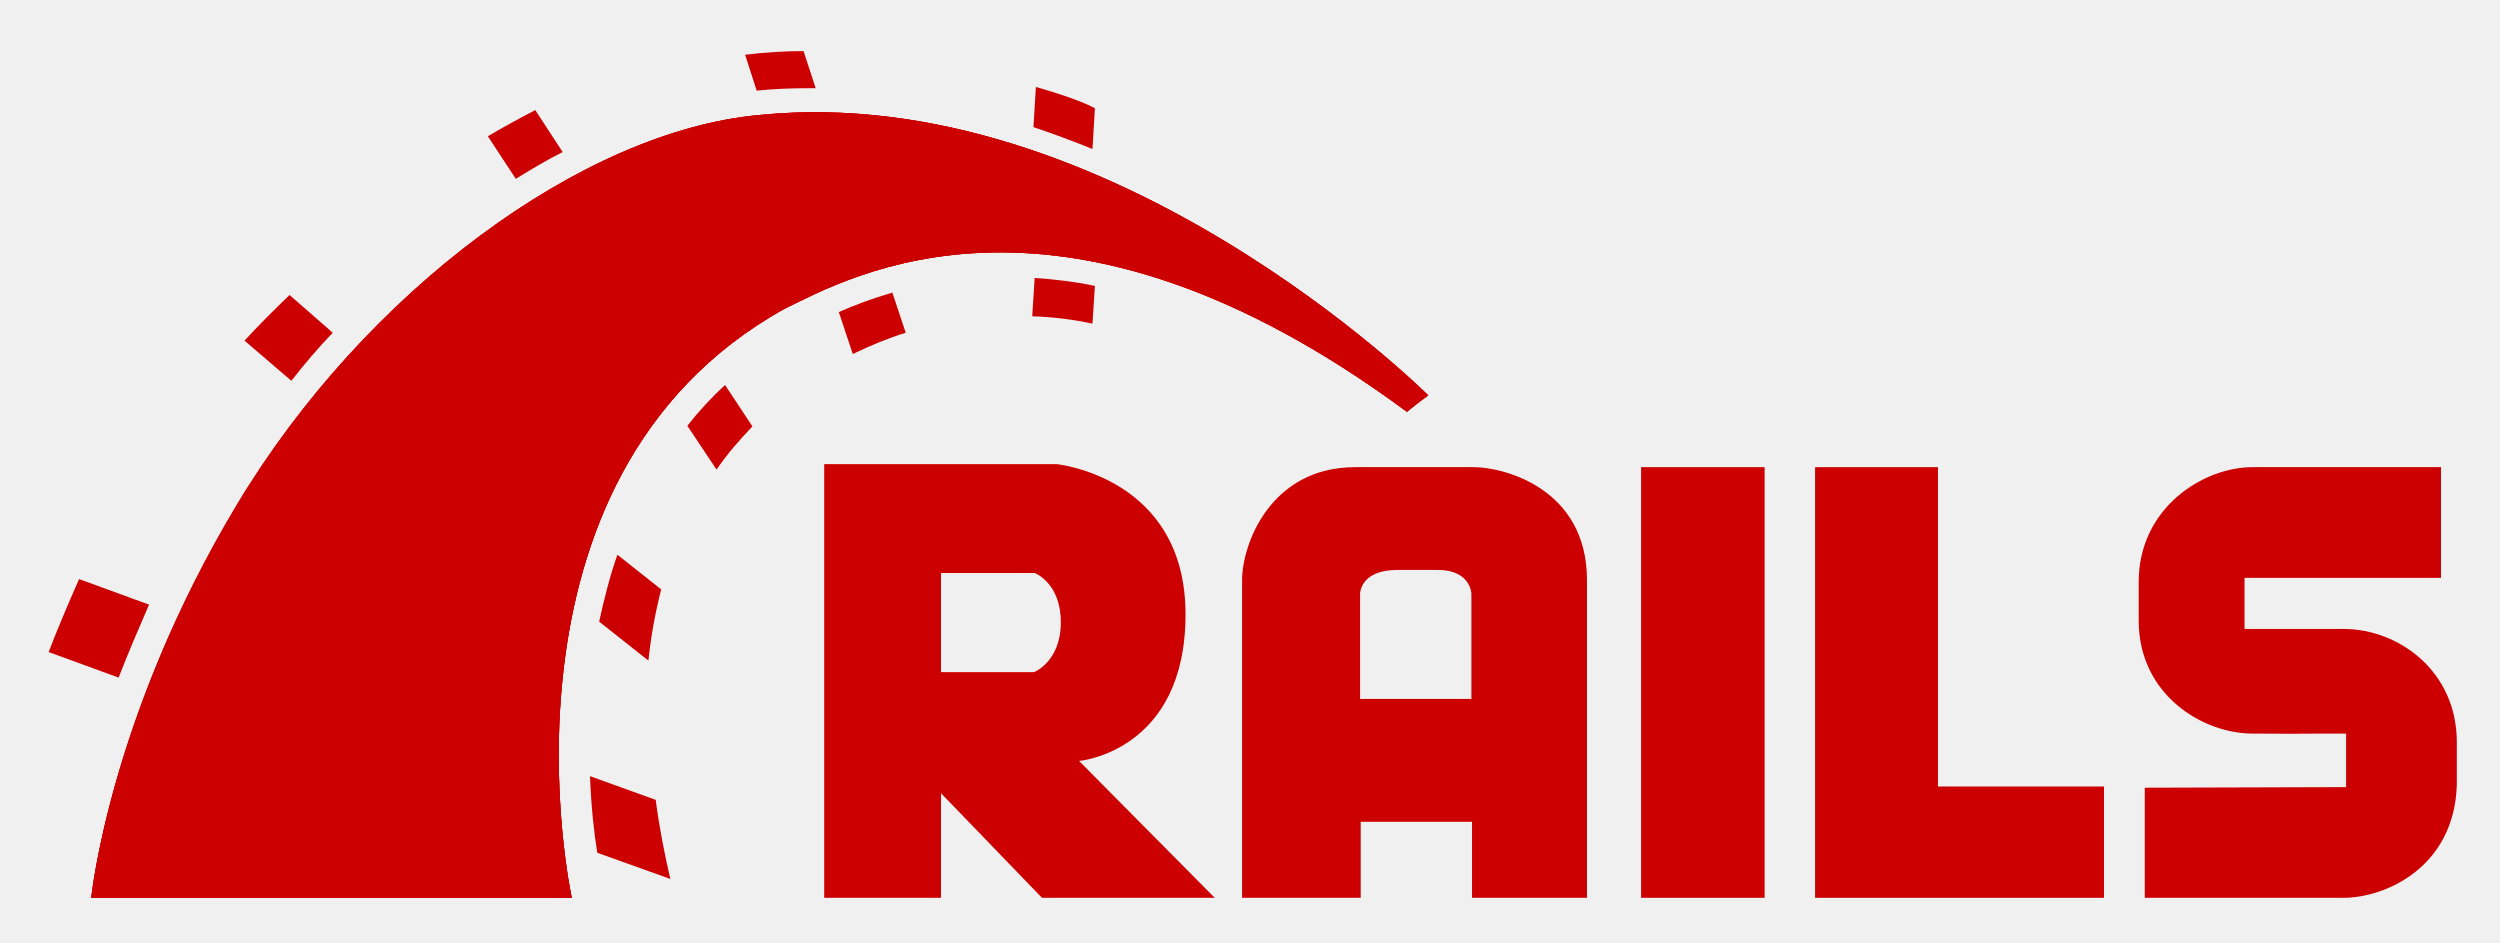
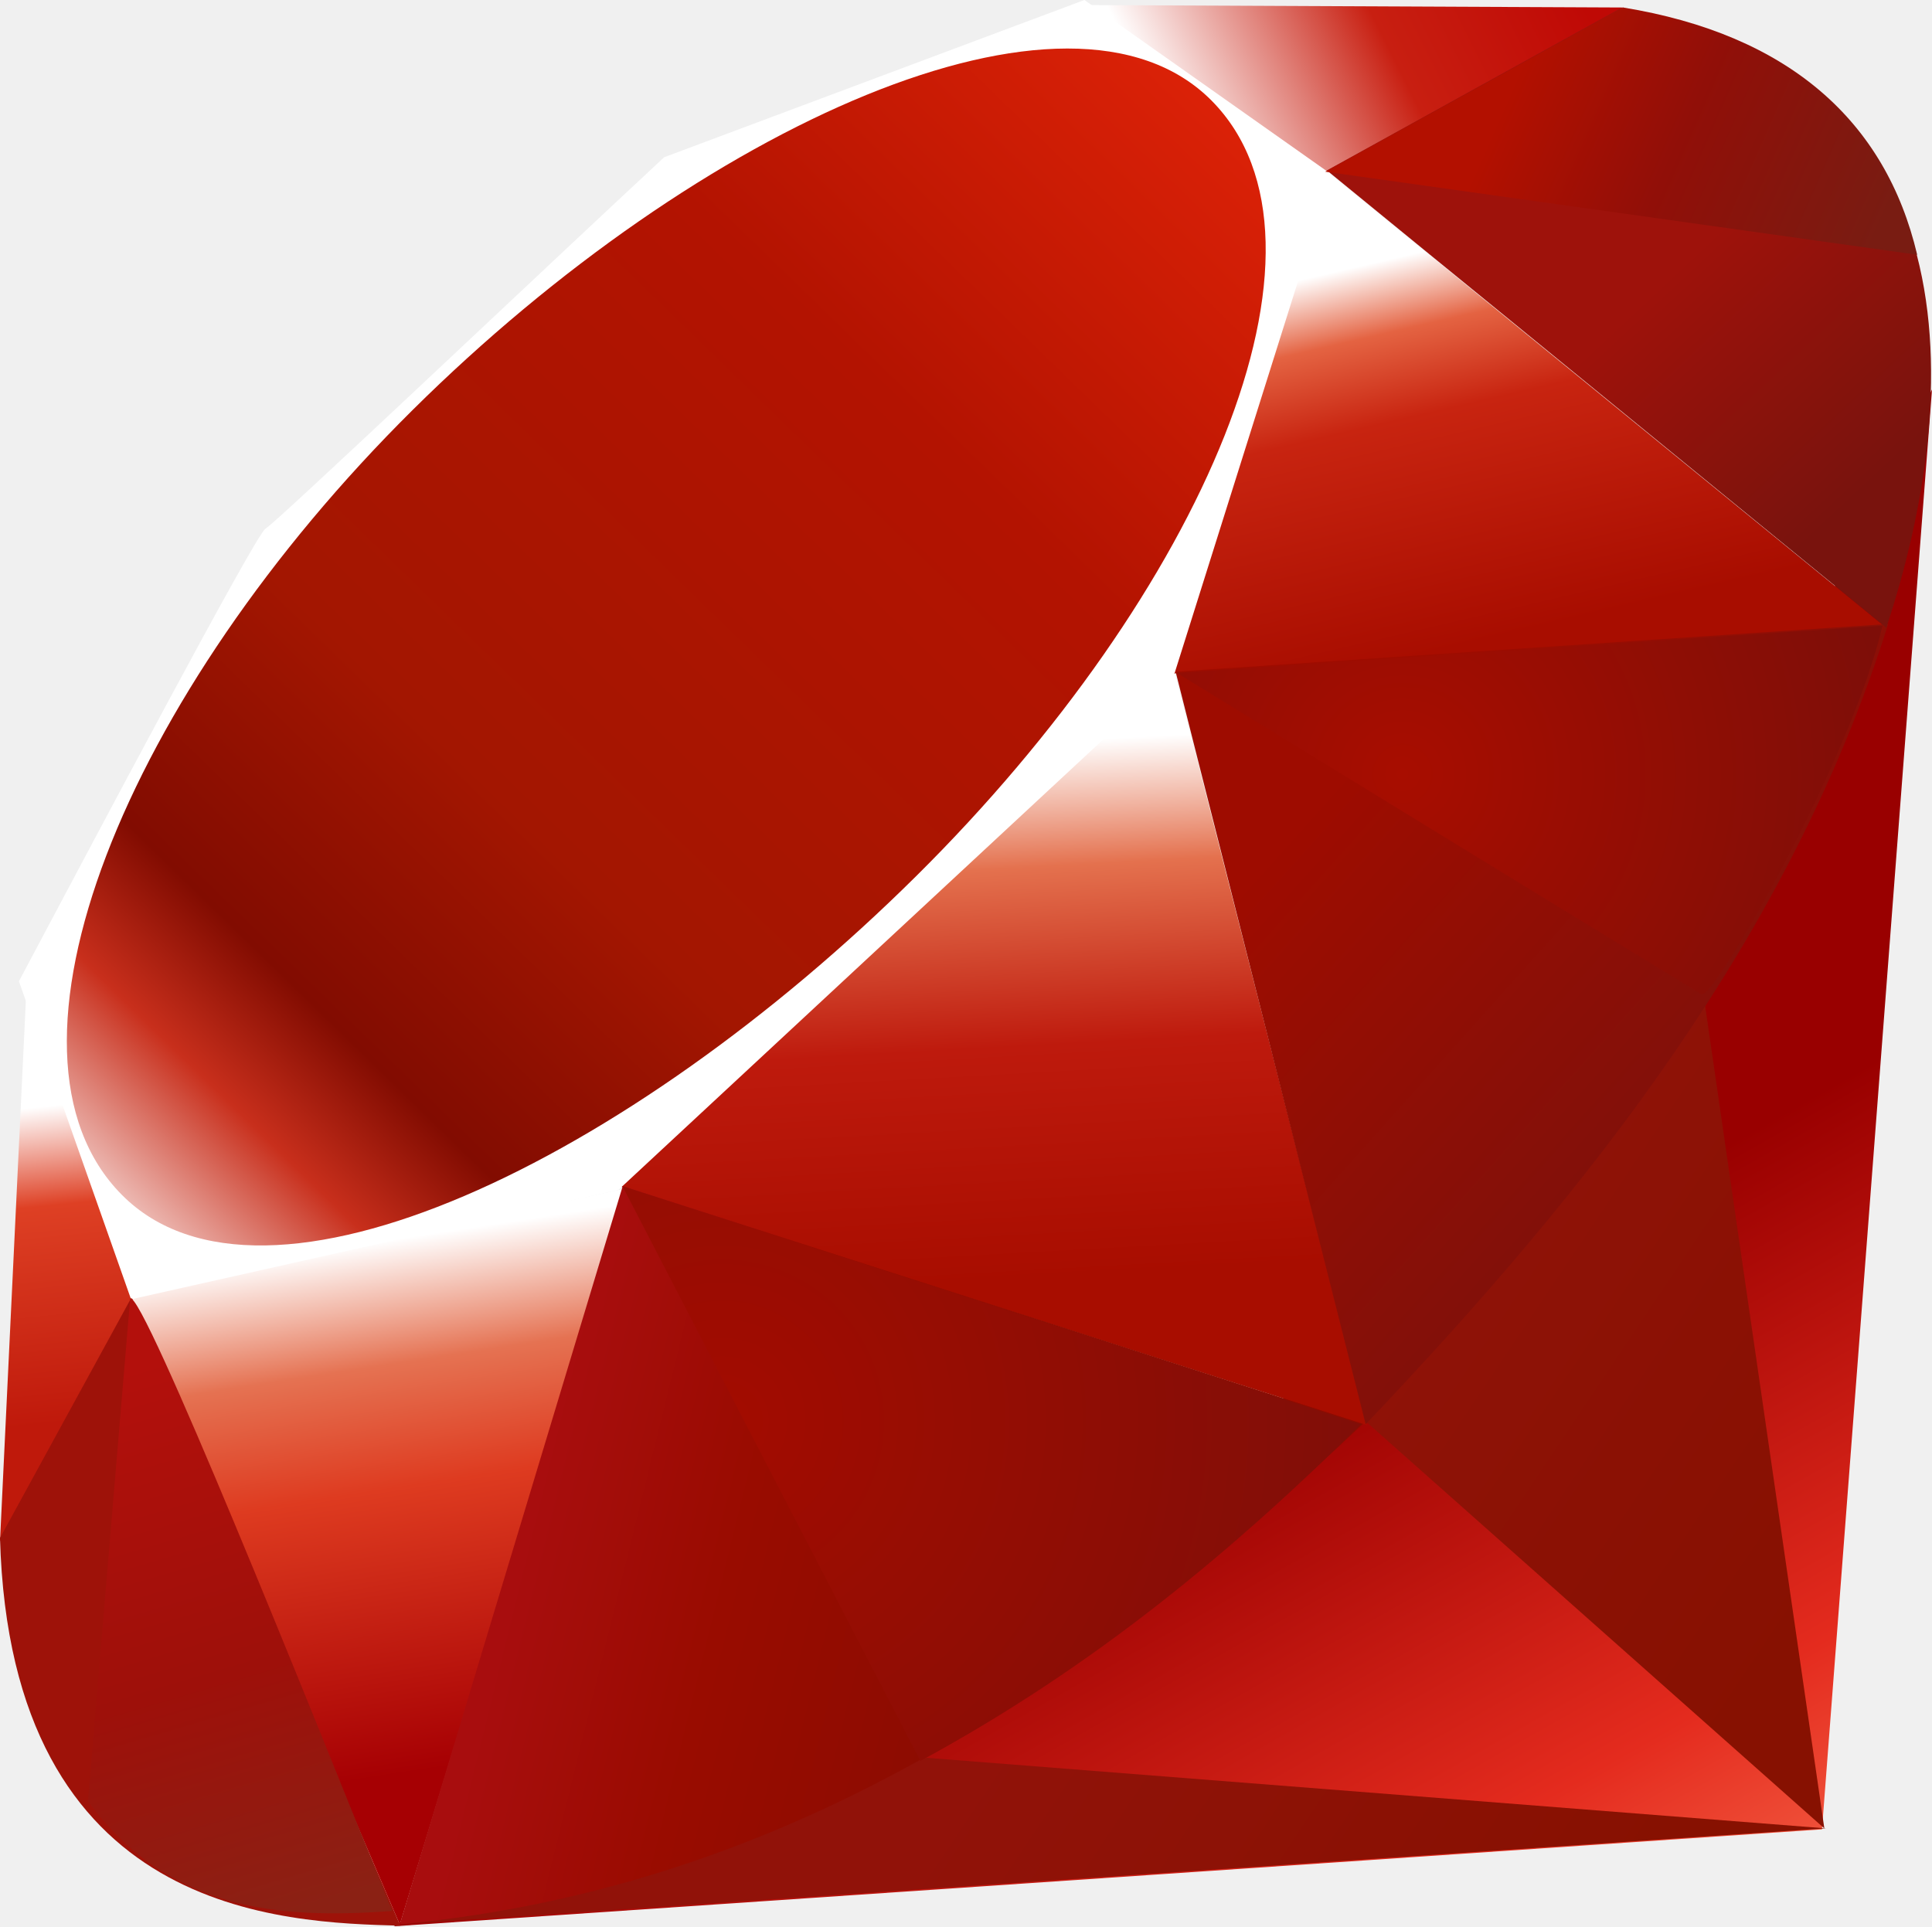
- <svg xmlns="http://www.w3.org/2000/svg" width="411" height="155" viewBox="0 0 411 155">
-   <g fill="#CC0000" fill-rule="evenodd" transform="translate(8 8)">
-     <path d="M344.6 121.5L344.6 139.6 377.3 139.6C384 139.6 395.5 134.7 395.9 121L395.9 114C395.9 102.3 386.3 95.4 377.3 95.4L361 95.4 361 87 393.3 87 393.3 68.8 362.3 68.8C354.3 68.8 343.6 75.4 343.6 87.7L343.6 94C343.6 106.3 354.2 112.6 362.3 112.6 384.8 112.7 356.9 112.6 377.7 112.6L377.7 121.4M169.4 117.1C169.4 117.1 186.9 115.6 186.9 93 186.9 70.4 165.7 68.3 165.7 68.3L127.5 68.3 127.5 139.6 146.7 139.6 146.7 122.4 163.3 139.6 191.7 139.6 169.4 117.1zM162 102.5L146.7 102.5 146.7 86.2 162.1 86.2C162.1 86.2 166.4 87.8 166.4 94.3 166.4 100.8 162 102.5 162 102.5zM234.3 68.8L214.8 68.8C200.9 68.8 196.2 81.4 196.2 87.4L196.2 139.6 215.7 139.6 215.7 127.1 234 127.1 234 139.6 252.9 139.6 252.9 87.4C252.9 72.2 239.1 68.8 234.3 68.8zM234 106.9L215.6 106.9 215.6 89.6C215.6 89.6 215.6 85.7 221.7 85.7L228.4 85.7C233.8 85.7 233.9 89.6 233.9 89.6L233.9 106.9 234 106.9z" />
-     <rect width="20.3" height="70.8" x="261.8" y="68.8" />
-     <polygon points="310.6 121.3 310.6 68.8 290.4 68.8 290.4 121.3 290.4 139.6 310.6 139.6 337.9 139.6 337.9 121.3" />
-     <path d="M7,139.6 L86,139.6 C86,139.6 70.9,70.7 120.9,42.8 C131.8,37.5 166.5,17.7 223.3,59.7 C225.1,58.2 226.8,57 226.8,57 C226.8,57 174.8,5.1 116.9,10.9 C87.8,13.5 52,40 31,75 C10,110 7,139.6 7,139.6 Z" />
-     <path d="M7,139.6 L86,139.6 C86,139.6 70.9,70.7 120.9,42.8 C131.8,37.5 166.5,17.7 223.3,59.7 C225.1,58.2 226.8,57 226.8,57 C226.8,57 174.8,5.1 116.9,10.9 C87.8,13.5 52,40 31,75 C10,110 7,139.6 7,139.6 Z" />
-     <path d="M7 139.6L86 139.6C86 139.6 70.9 70.7 120.9 42.8 131.8 37.5 166.5 17.7 223.3 59.7 225.1 58.2 226.8 57 226.8 57 226.8 57 174.8 5.1 116.9 10.9 87.7 13.5 51.9 40 30.9 75 9.9 110 7 139.6 7 139.6zM171.6 16.5L172 9.8C171.1 9.3 168.6 8.1 162.3 6.3L161.9 12.9C165.2 14 168.4 15.2 171.6 16.5z" />
-     <path d="M162.1 37.7L161.7 44C165 44.1 168.3 44.5 171.6 45.2L172 39C168.6 38.3 165.3 37.9 162.1 37.7zM125.1 6.5L126.1 6.5 124.1.4C121 .4 117.8.6 114.5 1L116.4 6.9C119.3 6.6 122.2 6.5 125.1 6.5zM129.9 43.3L132.2 50.2C135.1 48.8 138 47.6 140.9 46.7L138.7 40.1C135.3 41.1 132.4 42.2 129.9 43.3zM84.5 17L80 10.1C77.5 11.4 74.9 12.8 72.2 14.4L76.8 21.4C79.4 19.8 81.9 18.3 84.5 17zM105 62L109.8 69.2C111.5 66.7 113.5 64.4 115.7 62.1L111.2 55.3C108.9 57.4 106.8 59.7 105 62zM90.5 94.2L98.6 100.6C99 96.7 99.7 92.8 100.7 88.9L93.5 83.2C92.2 86.9 91.3 90.6 90.5 94.2zM46.7 46.7L39.6 40.5C37 43 34.5 45.5 32.2 48L39.9 54.6C42 51.9 44.3 49.2 46.7 46.7zM16.5 91.4L5 87.2C3.1 91.5 1 96.5 0 99.2L11.5 103.4C12.8 100 14.9 95.1 16.5 91.4zM89 119.6C89.2 124.9 89.7 129.2 90.2 132.2L102.2 136.5C101.3 132.6 100.4 128.2 99.8 123.5L89 119.6z" />
-   </g>
+ <svg xmlns="http://www.w3.org/2000/svg" xmlns:xlink="http://www.w3.org/1999/xlink" version="1.1" id="Layer_1" width="198.13" height="197.58" viewBox="0 0 198.13 197.58" overflow="visible" enable-background="new 0 0 198.13 197.58" xml:space="preserve">
+   <defs id="defs3489">
+     <linearGradient id="XMLID_17_-9" gradientUnits="userSpaceOnUse" x1="174.074" y1="215.549" x2="132.276" y2="141.753">
+       <stop offset="0" style="stop-color:#FB7655" id="stop3272-4" />
+       <stop offset="0" style="stop-color:#FB7655" id="stop3274-5" />
+       <stop offset="0.41" style="stop-color:#E42B1E" id="stop3276-1" />
+       <stop offset="0.99" style="stop-color:#990000" id="stop3278-0" />
+       <stop offset="1" style="stop-color:#990000" id="stop3280-3" />
+     </linearGradient>
+     <linearGradient id="XMLID_18_-7" gradientUnits="userSpaceOnUse" x1="194.895" y1="153.558" x2="141.028" y2="117.409">
+       <stop offset="0" style="stop-color:#871101" id="stop3285-8" />
+       <stop offset="0" style="stop-color:#871101" id="stop3287-8" />
+       <stop offset="0.99" style="stop-color:#911209" id="stop3289-6" />
+       <stop offset="1" style="stop-color:#911209" id="stop3291-0" />
+     </linearGradient>
+     <linearGradient id="XMLID_19_-4" gradientUnits="userSpaceOnUse" x1="151.795" y1="217.785" x2="97.93" y2="181.638">
+       <stop offset="0" style="stop-color:#871101" id="stop3296-6" />
+       <stop offset="0" style="stop-color:#871101" id="stop3298-7" />
+       <stop offset="0.99" style="stop-color:#911209" id="stop3300-6" />
+       <stop offset="1" style="stop-color:#911209" id="stop3302-0" />
+     </linearGradient>
+     <linearGradient id="XMLID_20_-9" gradientUnits="userSpaceOnUse" x1="38.696" y1="127.391" x2="47.047" y2="181.661">
+       <stop offset="0" style="stop-color:#FFFFFF" id="stop3307-7" />
+       <stop offset="0" style="stop-color:#FFFFFF" id="stop3309-5" />
+       <stop offset="0.23" style="stop-color:#E57252" id="stop3311-9" />
+       <stop offset="0.46" style="stop-color:#DE3B20" id="stop3313-7" />
+       <stop offset="0.99" style="stop-color:#A60003" id="stop3315-8" />
+       <stop offset="1" style="stop-color:#A60003" id="stop3317-5" />
+     </linearGradient>
+     <linearGradient id="XMLID_21_-3" gradientUnits="userSpaceOnUse" x1="96.133" y1="76.715" x2="99.21" y2="132.102">
+       <stop offset="0" style="stop-color:#FFFFFF" id="stop3322-3" />
+       <stop offset="0" style="stop-color:#FFFFFF" id="stop3324-8" />
+       <stop offset="0.23" style="stop-color:#E4714E" id="stop3326-3" />
+       <stop offset="0.56" style="stop-color:#BE1A0D" id="stop3328-7" />
+       <stop offset="0.99" style="stop-color:#A80D00" id="stop3330-9" />
+       <stop offset="1" style="stop-color:#A80D00" id="stop3332-3" />
+     </linearGradient>
+     <linearGradient id="XMLID_22_-7" gradientUnits="userSpaceOnUse" x1="147.103" y1="25.521" x2="156.314" y2="65.216">
+       <stop offset="0" style="stop-color:#FFFFFF" id="stop3337-8" />
+       <stop offset="0" style="stop-color:#FFFFFF" id="stop3339-7" />
+       <stop offset="0.18" style="stop-color:#E46342" id="stop3341-4" />
+       <stop offset="0.4" style="stop-color:#C82410" id="stop3343-1" />
+       <stop offset="0.99" style="stop-color:#A80D00" id="stop3345-9" />
+       <stop offset="1" style="stop-color:#A80D00" id="stop3347-0" />
+     </linearGradient>
+     <linearGradient id="XMLID_23_-9" gradientUnits="userSpaceOnUse" x1="118.976" y1="11.541" x2="158.669" y2="-8.305">
+       <stop offset="0" style="stop-color:#FFFFFF" id="stop3352-8" />
+       <stop offset="0" style="stop-color:#FFFFFF" id="stop3354-8" />
+       <stop offset="0.54" style="stop-color:#C81F11" id="stop3356-5" />
+       <stop offset="0.99" style="stop-color:#BF0905" id="stop3358-8" />
+       <stop offset="1" style="stop-color:#BF0905" id="stop3360-4" />
+     </linearGradient>
+     <linearGradient id="XMLID_24_-3" gradientUnits="userSpaceOnUse" x1="3.903" y1="113.555" x2="7.17" y2="146.263">
+       <stop offset="0" style="stop-color:#FFFFFF" id="stop3365-7" />
+       <stop offset="0" style="stop-color:#FFFFFF" id="stop3367-1" />
+       <stop offset="0.31" style="stop-color:#DE4024" id="stop3369-3" />
+       <stop offset="0.99" style="stop-color:#BF190B" id="stop3371-8" />
+       <stop offset="1" style="stop-color:#BF190B" id="stop3373-0" />
+     </linearGradient>
+     <linearGradient id="XMLID_25_-9" gradientUnits="userSpaceOnUse" x1="-18.556" y1="155.105" x2="135.015" y2="-2.809">
+       <stop offset="0" style="stop-color:#BD0012" id="stop3380-7" />
+       <stop offset="0" style="stop-color:#BD0012" id="stop3382-9" />
+       <stop offset="0.07" style="stop-color:#FFFFFF" id="stop3384-9" />
+       <stop offset="0.17" style="stop-color:#FFFFFF" id="stop3386-3" />
+       <stop offset="0.27" style="stop-color:#C82F1C" id="stop3388-2" />
+       <stop offset="0.33" style="stop-color:#820C01" id="stop3390-4" />
+       <stop offset="0.46" style="stop-color:#A31601" id="stop3392-3" />
+       <stop offset="0.72" style="stop-color:#B31301" id="stop3394-7" />
+       <stop offset="0.99" style="stop-color:#E82609" id="stop3396-1" />
+       <stop offset="1" style="stop-color:#E82609" id="stop3398-2" />
+     </linearGradient>
+     <linearGradient id="XMLID_26_-2" gradientUnits="userSpaceOnUse" x1="99.075" y1="171.033" x2="52.818" y2="159.617">
+       <stop offset="0" style="stop-color:#8C0C01" id="stop3403-0" />
+       <stop offset="0" style="stop-color:#8C0C01" id="stop3405-2" />
+       <stop offset="0.54" style="stop-color:#990C00" id="stop3407-1" />
+       <stop offset="0.99" style="stop-color:#A80D0E" id="stop3409-7" />
+       <stop offset="1" style="stop-color:#A80D0E" id="stop3411-5" />
+     </linearGradient>
+     <linearGradient id="XMLID_27_-1" gradientUnits="userSpaceOnUse" x1="178.526" y1="115.515" x2="137.433" y2="78.684">
+       <stop offset="0" style="stop-color:#7E110B" id="stop3416-7" />
+       <stop offset="0" style="stop-color:#7E110B" id="stop3418-4" />
+       <stop offset="0.99" style="stop-color:#9E0C00" id="stop3420-1" />
+       <stop offset="1" style="stop-color:#9E0C00" id="stop3422-7" />
+     </linearGradient>
+     <linearGradient id="XMLID_28_-1" gradientUnits="userSpaceOnUse" x1="193.624" y1="47.937" x2="173.154" y2="26.054">
+       <stop offset="0" style="stop-color:#79130D" id="stop3427-1" />
+       <stop offset="0" style="stop-color:#79130D" id="stop3429-1" />
+       <stop offset="0.99" style="stop-color:#9E120B" id="stop3431-7" />
+       <stop offset="1" style="stop-color:#9E120B" id="stop3433-0" />
+     </linearGradient>
+     <radialGradient id="XMLID_29_-4" cx="143.832" cy="79.388" r="50.358" gradientUnits="userSpaceOnUse">
+       <stop offset="0" style="stop-color:#A80D00" id="stop3440-0" />
+       <stop offset="0" style="stop-color:#A80D00" id="stop3442-8" />
+       <stop offset="0.99" style="stop-color:#7E0E08" id="stop3444-5" />
+       <stop offset="1" style="stop-color:#7E0E08" id="stop3446-1" />
+     </radialGradient>
+     <radialGradient id="XMLID_30_-6" cx="74.092" cy="145.751" r="66.944" gradientUnits="userSpaceOnUse">
+       <stop offset="0" style="stop-color:#A30C00" id="stop3451-6" />
+       <stop offset="0" style="stop-color:#A30C00" id="stop3453-2" />
+       <stop offset="0.99" style="stop-color:#800E08" id="stop3455-1" />
+       <stop offset="1" style="stop-color:#800E08" id="stop3457-9" />
+     </radialGradient>
+     <linearGradient id="XMLID_31_-6" gradientUnits="userSpaceOnUse" x1="26.67" y1="197.336" x2="9.989" y2="140.742">
+       <stop offset="0" style="stop-color:#8B2114" id="stop3462-4" />
+       <stop offset="0" style="stop-color:#8B2114" id="stop3464-8" />
+       <stop offset="0.43" style="stop-color:#9E100A" id="stop3466-0" />
+       <stop offset="0.99" style="stop-color:#B3100C" id="stop3468-8" />
+       <stop offset="1" style="stop-color:#B3100C" id="stop3470-1" />
+     </linearGradient>
+     <linearGradient id="XMLID_32_-0" gradientUnits="userSpaceOnUse" x1="154.641" y1="9.798" x2="192.039" y2="26.306">
+       <stop offset="0" style="stop-color:#B31000" id="stop3475-2" />
+       <stop offset="0" style="stop-color:#B31000" id="stop3477-2" />
+       <stop offset="0.44" style="stop-color:#910F08" id="stop3479-9" />
+       <stop offset="0.99" style="stop-color:#791C12" id="stop3481-7" />
+       <stop offset="1" style="stop-color:#791C12" id="stop3483-5" />
+     </linearGradient>
+     <linearGradient y2="141.753" x2="132.276" y1="215.549" x1="174.074" gradientUnits="userSpaceOnUse" id="linearGradient3448" xlink:href="#XMLID_17_-9" />
+   </defs>
+   <linearGradient id="XMLID_17_" gradientUnits="userSpaceOnUse" x1="174.074" y1="215.549" x2="132.276" y2="141.753">
+     <stop offset="0" style="stop-color:#FB7655" id="stop3272" />
+     <stop offset="0" style="stop-color:#FB7655" id="stop3274" />
+     <stop offset="0.41" style="stop-color:#E42B1E" id="stop3276" />
+     <stop offset="0.99" style="stop-color:#990000" id="stop3278" />
+     <stop offset="1" style="stop-color:#990000" id="stop3280" />
+   </linearGradient>
+   <linearGradient id="XMLID_18_" gradientUnits="userSpaceOnUse" x1="194.895" y1="153.558" x2="141.028" y2="117.409">
+     <stop offset="0" style="stop-color:#871101" id="stop3285" />
+     <stop offset="0" style="stop-color:#871101" id="stop3287" />
+     <stop offset="0.99" style="stop-color:#911209" id="stop3289" />
+     <stop offset="1" style="stop-color:#911209" id="stop3291" />
+   </linearGradient>
+   <linearGradient id="XMLID_19_" gradientUnits="userSpaceOnUse" x1="151.795" y1="217.785" x2="97.93" y2="181.638">
+     <stop offset="0" style="stop-color:#871101" id="stop3296" />
+     <stop offset="0" style="stop-color:#871101" id="stop3298" />
+     <stop offset="0.99" style="stop-color:#911209" id="stop3300" />
+     <stop offset="1" style="stop-color:#911209" id="stop3302" />
+   </linearGradient>
+   <linearGradient id="XMLID_20_" gradientUnits="userSpaceOnUse" x1="38.696" y1="127.391" x2="47.047" y2="181.661">
+     <stop offset="0" style="stop-color:#FFFFFF" id="stop3307" />
+     <stop offset="0" style="stop-color:#FFFFFF" id="stop3309" />
+     <stop offset="0.23" style="stop-color:#E57252" id="stop3311" />
+     <stop offset="0.46" style="stop-color:#DE3B20" id="stop3313" />
+     <stop offset="0.99" style="stop-color:#A60003" id="stop3315" />
+     <stop offset="1" style="stop-color:#A60003" id="stop3317" />
+   </linearGradient>
+   <linearGradient id="XMLID_21_" gradientUnits="userSpaceOnUse" x1="96.133" y1="76.715" x2="99.21" y2="132.102">
+     <stop offset="0" style="stop-color:#FFFFFF" id="stop3322" />
+     <stop offset="0" style="stop-color:#FFFFFF" id="stop3324" />
+     <stop offset="0.23" style="stop-color:#E4714E" id="stop3326" />
+     <stop offset="0.56" style="stop-color:#BE1A0D" id="stop3328" />
+     <stop offset="0.99" style="stop-color:#A80D00" id="stop3330" />
+     <stop offset="1" style="stop-color:#A80D00" id="stop3332" />
+   </linearGradient>
+   <linearGradient id="XMLID_22_" gradientUnits="userSpaceOnUse" x1="147.103" y1="25.521" x2="156.314" y2="65.216">
+     <stop offset="0" style="stop-color:#FFFFFF" id="stop3337" />
+     <stop offset="0" style="stop-color:#FFFFFF" id="stop3339" />
+     <stop offset="0.18" style="stop-color:#E46342" id="stop3341" />
+     <stop offset="0.4" style="stop-color:#C82410" id="stop3343" />
+     <stop offset="0.99" style="stop-color:#A80D00" id="stop3345" />
+     <stop offset="1" style="stop-color:#A80D00" id="stop3347" />
+   </linearGradient>
+   <linearGradient id="XMLID_23_" gradientUnits="userSpaceOnUse" x1="118.976" y1="11.541" x2="158.669" y2="-8.305">
+     <stop offset="0" style="stop-color:#FFFFFF" id="stop3352" />
+     <stop offset="0" style="stop-color:#FFFFFF" id="stop3354" />
+     <stop offset="0.54" style="stop-color:#C81F11" id="stop3356" />
+     <stop offset="0.99" style="stop-color:#BF0905" id="stop3358" />
+     <stop offset="1" style="stop-color:#BF0905" id="stop3360" />
+   </linearGradient>
+   <linearGradient id="XMLID_24_" gradientUnits="userSpaceOnUse" x1="3.903" y1="113.555" x2="7.17" y2="146.263">
+     <stop offset="0" style="stop-color:#FFFFFF" id="stop3365" />
+     <stop offset="0" style="stop-color:#FFFFFF" id="stop3367" />
+     <stop offset="0.31" style="stop-color:#DE4024" id="stop3369" />
+     <stop offset="0.99" style="stop-color:#BF190B" id="stop3371" />
+     <stop offset="1" style="stop-color:#BF190B" id="stop3373" />
+   </linearGradient>
+   <linearGradient id="XMLID_25_" gradientUnits="userSpaceOnUse" x1="-18.556" y1="155.105" x2="135.015" y2="-2.809">
+     <stop offset="0" style="stop-color:#BD0012" id="stop3380" />
+     <stop offset="0" style="stop-color:#BD0012" id="stop3382" />
+     <stop offset="0.07" style="stop-color:#FFFFFF" id="stop3384" />
+     <stop offset="0.17" style="stop-color:#FFFFFF" id="stop3386" />
+     <stop offset="0.27" style="stop-color:#C82F1C" id="stop3388" />
+     <stop offset="0.33" style="stop-color:#820C01" id="stop3390" />
+     <stop offset="0.46" style="stop-color:#A31601" id="stop3392" />
+     <stop offset="0.72" style="stop-color:#B31301" id="stop3394" />
+     <stop offset="0.99" style="stop-color:#E82609" id="stop3396" />
+     <stop offset="1" style="stop-color:#E82609" id="stop3398" />
+   </linearGradient>
+   <linearGradient id="XMLID_26_" gradientUnits="userSpaceOnUse" x1="99.075" y1="171.033" x2="52.818" y2="159.617">
+     <stop offset="0" style="stop-color:#8C0C01" id="stop3403" />
+     <stop offset="0" style="stop-color:#8C0C01" id="stop3405" />
+     <stop offset="0.54" style="stop-color:#990C00" id="stop3407" />
+     <stop offset="0.99" style="stop-color:#A80D0E" id="stop3409" />
+     <stop offset="1" style="stop-color:#A80D0E" id="stop3411" />
+   </linearGradient>
+   <linearGradient id="XMLID_27_" gradientUnits="userSpaceOnUse" x1="178.526" y1="115.515" x2="137.433" y2="78.684">
+     <stop offset="0" style="stop-color:#7E110B" id="stop3416" />
+     <stop offset="0" style="stop-color:#7E110B" id="stop3418" />
+     <stop offset="0.99" style="stop-color:#9E0C00" id="stop3420" />
+     <stop offset="1" style="stop-color:#9E0C00" id="stop3422" />
+   </linearGradient>
+   <linearGradient id="XMLID_28_" gradientUnits="userSpaceOnUse" x1="193.624" y1="47.937" x2="173.154" y2="26.054">
+     <stop offset="0" style="stop-color:#79130D" id="stop3427" />
+     <stop offset="0" style="stop-color:#79130D" id="stop3429" />
+     <stop offset="0.99" style="stop-color:#9E120B" id="stop3431" />
+     <stop offset="1" style="stop-color:#9E120B" id="stop3433" />
+   </linearGradient>
+   <radialGradient id="XMLID_29_" cx="143.832" cy="79.388" r="50.358" gradientUnits="userSpaceOnUse">
+     <stop offset="0" style="stop-color:#A80D00" id="stop3440" />
+     <stop offset="0" style="stop-color:#A80D00" id="stop3442" />
+     <stop offset="0.99" style="stop-color:#7E0E08" id="stop3444" />
+     <stop offset="1" style="stop-color:#7E0E08" id="stop3446" />
+   </radialGradient>
+   <radialGradient id="XMLID_30_" cx="74.092" cy="145.751" r="66.944" gradientUnits="userSpaceOnUse">
+     <stop offset="0" style="stop-color:#A30C00" id="stop3451" />
+     <stop offset="0" style="stop-color:#A30C00" id="stop3453" />
+     <stop offset="0.99" style="stop-color:#800E08" id="stop3455" />
+     <stop offset="1" style="stop-color:#800E08" id="stop3457" />
+   </radialGradient>
+   <linearGradient id="XMLID_31_" gradientUnits="userSpaceOnUse" x1="26.67" y1="197.336" x2="9.989" y2="140.742">
+     <stop offset="0" style="stop-color:#8B2114" id="stop3462" />
+     <stop offset="0" style="stop-color:#8B2114" id="stop3464" />
+     <stop offset="0.43" style="stop-color:#9E100A" id="stop3466" />
+     <stop offset="0.99" style="stop-color:#B3100C" id="stop3468" />
+     <stop offset="1" style="stop-color:#B3100C" id="stop3470" />
+   </linearGradient>
+   <linearGradient id="XMLID_32_" gradientUnits="userSpaceOnUse" x1="154.641" y1="9.798" x2="192.039" y2="26.306">
+     <stop offset="0" style="stop-color:#B31000" id="stop3475" />
+     <stop offset="0" style="stop-color:#B31000" id="stop3477" />
+     <stop offset="0.44" style="stop-color:#910F08" id="stop3479" />
+     <stop offset="0.99" style="stop-color:#791C12" id="stop3481" />
+     <stop offset="1" style="stop-color:#791C12" id="stop3483" />
+   </linearGradient>
+   <polygon style="fill:url(#linearGradient3448);fill-rule:evenodd" clip-rule="evenodd" points="153.5,130.41 40.38,197.58 186.849,187.641 198.13,39.95 " id="polygon3282" />
+   <polygon style="fill:url(#XMLID_18_-7);fill-rule:evenodd" clip-rule="evenodd" points="187.089,187.54 174.5,100.65 140.209,145.93 " id="polygon3293" />
+   <polygon style="fill:url(#XMLID_19_-4);fill-rule:evenodd" clip-rule="evenodd" points="187.259,187.54 95.03,180.3 40.87,197.391 " id="polygon3304" />
+   <polygon style="fill:url(#XMLID_20_-9);fill-rule:evenodd" clip-rule="evenodd" points="41,197.41 64.04,121.93 13.34,132.771 " id="polygon3319" />
+   <polygon style="fill:url(#XMLID_21_-3);fill-rule:evenodd" clip-rule="evenodd" points="140.2,146.18 119,63.14 58.33,120.01 " id="polygon3334" />
+   <polygon style="fill:url(#XMLID_22_-7);fill-rule:evenodd" clip-rule="evenodd" points="193.32,64.31 135.97,17.47 120,69.1 " id="polygon3349" />
+   <polygon style="fill:url(#XMLID_23_-9);fill-rule:evenodd" clip-rule="evenodd" points="166.5,0.77 132.77,19.41 111.49,0.52 " id="polygon3362" />
+   <polygon style="fill:url(#XMLID_24_-3);fill-rule:evenodd" clip-rule="evenodd" points="0,158.09 14.13,132.32 2.7,101.62 " id="polygon3375" />
+   <path style="fill:#ffffff;fill-rule:evenodd" clip-rule="evenodd" d="m 1.94,100.65 11.5,32.62 49.97,-11.211 57.05,-53.02 L 136.56,17.9 111.209,0 68.109,16.13 C 54.53,28.76 28.18,53.75 27.23,54.22 26.29,54.7 9.83,85.81 1.94,100.65 z" id="path3377" />
+   <path style="fill:url(#XMLID_25_-9);fill-rule:evenodd" clip-rule="evenodd" d="m 42.32,42.05 c 29.43,-29.18 67.37,-46.42 81.93,-31.73 14.551,14.69 -0.88,50.39 -30.31,79.56 -29.43,29.17 -66.9,47.36 -81.45,32.67 -14.56,-14.68 0.4,-51.33 29.83,-80.5 z" id="path3400" />
+   <path style="fill:url(#XMLID_26_-2);fill-rule:evenodd" clip-rule="evenodd" d="m 41,197.38 22.86,-75.72 75.92,24.39 C 112.33,171.79 81.8,193.55 41,197.38 z" id="path3413" />
+   <path style="fill:url(#XMLID_27_-1);fill-rule:evenodd" clip-rule="evenodd" d="m 120.56,68.89 19.49,77.2 C 162.98,121.98 183.56,96.06 193.639,64 l -73.079,4.89 z" id="path3424" />
+   <path style="fill:url(#XMLID_28_-1);fill-rule:evenodd" clip-rule="evenodd" d="m 193.44,64.39 c 7.8,-23.54 9.6,-57.31 -27.181,-63.58 l -30.18,16.67 57.361,46.91 z" id="path3435" />
+   <path style="fill:#9e1209;fill-rule:evenodd" clip-rule="evenodd" d="m 0,157.75 c 1.08,38.851 29.11,39.43 41.05,39.771 L 13.47,133.11 0,157.75 z" id="path3437" />
+   <path style="fill:url(#XMLID_29_-4);fill-rule:evenodd" clip-rule="evenodd" d="m 120.669,69.01 c 17.62,10.83 53.131,32.58 53.851,32.98 1.119,0.63 15.31,-23.93 18.53,-37.81 l -72.381,4.83 z" id="path3448" />
+   <path style="fill:url(#XMLID_30_-6);fill-rule:evenodd" clip-rule="evenodd" d="m 63.83,121.66 30.56,58.96 c 18.07,-9.8 32.22,-21.74 45.18,-34.53 L 63.83,121.66 z" id="path3459" />
+   <path style="fill:url(#XMLID_31_-6);fill-rule:evenodd" clip-rule="evenodd" d="m 13.35,133.19 -4.33,51.56 c 8.17,11.16 19.41,12.13 31.2,11.26 -8.53,-21.23 -25.57,-63.68 -26.87,-62.82 z" id="path3472" />
+   <path style="fill:url(#XMLID_32_-0);fill-rule:evenodd" clip-rule="evenodd" d="m 135.9,17.61 60.71,8.52 C 193.37,12.4 183.42,3.54 166.46,0.77 L 135.9,17.61 z" id="path3485" />
</svg>
